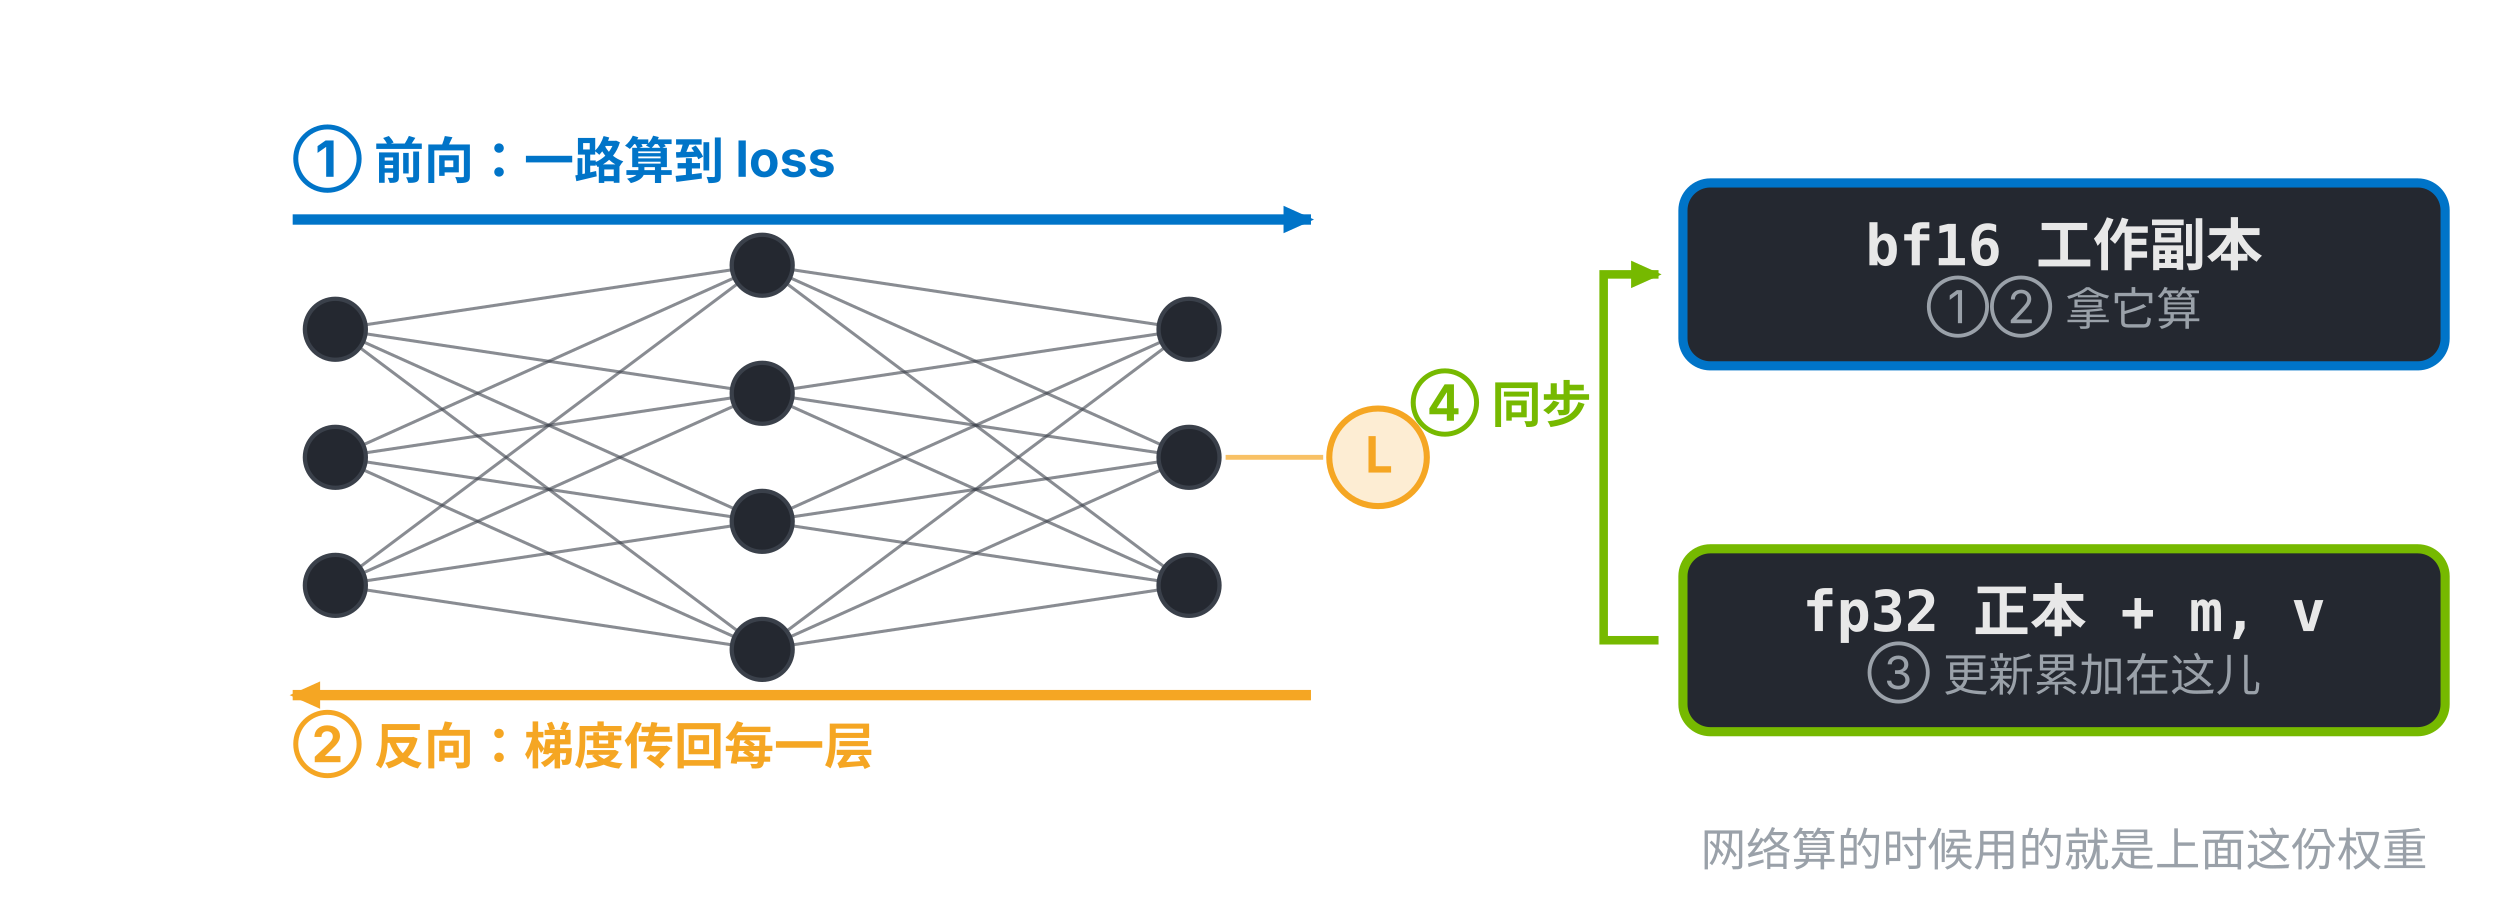
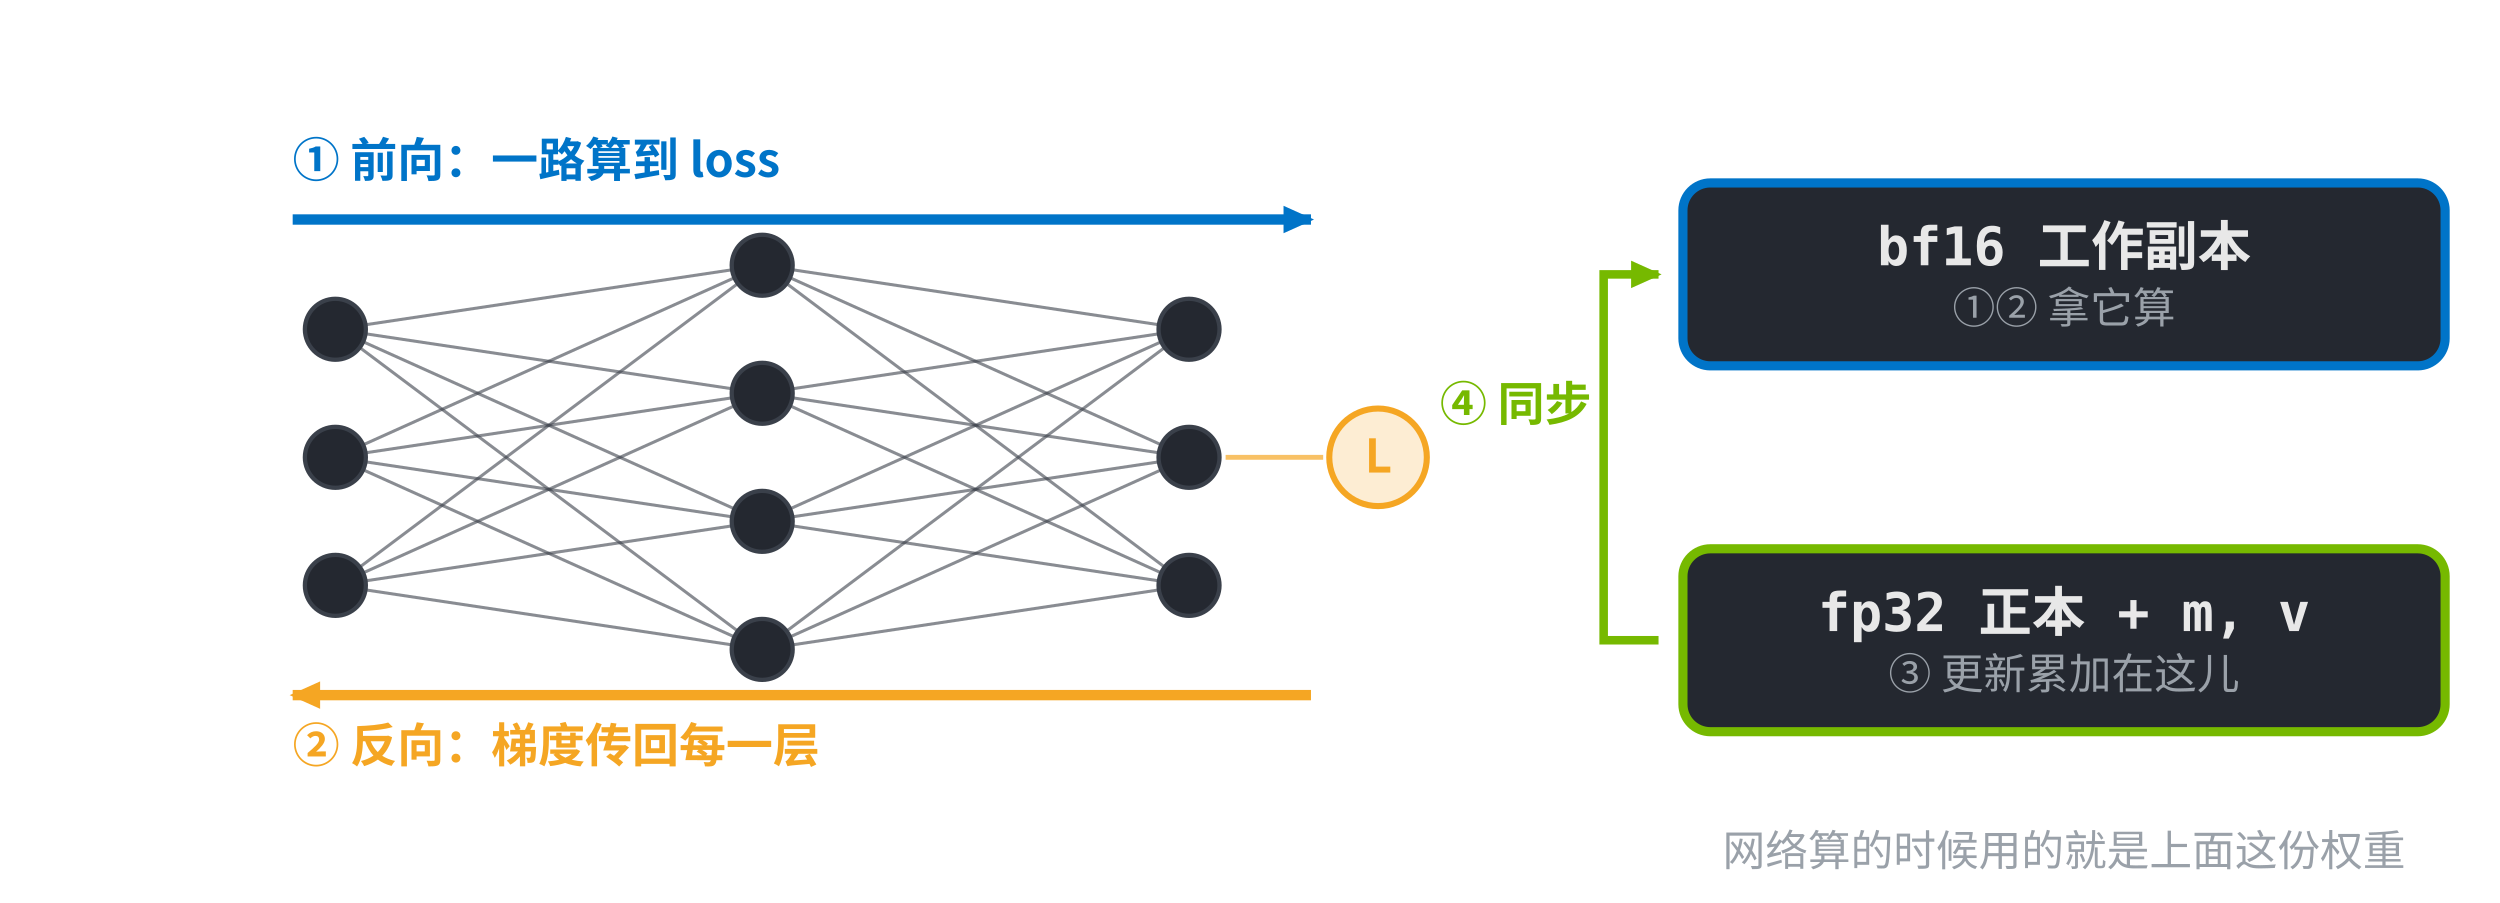
<svg xmlns="http://www.w3.org/2000/svg" viewBox="0 0 820 296" width="820" height="296" role="img" aria-label="一步训练：前向、反向、权重更新、副本同步">
-   <style>.m{font-family:"JetBrains Mono","SF Mono",Menlo,Consolas,monospace}.s{font-family:-apple-system,BlinkMacSystemFont,"Segoe UI","PingFang SC","Noto Sans SC",sans-serif}</style>
+   <style>.t2t-m{font-family:"JetBrains Mono Variable","JetBrains Mono","SF Mono",Menlo,Consolas,monospace}.t2t-s{font-family:"Noto Sans CJK SC","Noto Sans SC Variable","Noto Sans SC","Source Han Sans SC","PingFang SC","Microsoft YaHei",system-ui,sans-serif}</style>
  <defs>
    <marker id="fw" markerUnits="userSpaceOnUse" markerWidth="11" markerHeight="11" refX="9" refY="5.5" orient="auto">
      <path d="M0 1 10 5.5 0 10z" fill="#0074C8" />
    </marker>
    <marker id="bw" markerUnits="userSpaceOnUse" markerWidth="11" markerHeight="11" refX="9" refY="5.5" orient="auto">
      <path d="M0 1 10 5.5 0 10z" fill="#F5A623" />
    </marker>
    <marker id="gw" markerUnits="userSpaceOnUse" markerWidth="11" markerHeight="11" refX="9" refY="5.5" orient="auto">
      <path d="M0 1 10 5.5 0 10z" fill="#76B900" />
    </marker>
  </defs>
  <line x1="110" y1="108.0" x2="250" y2="87.0" stroke="#3A404A" stroke-width="1" opacity=".6" />
  <line x1="110" y1="108.0" x2="250" y2="129.0" stroke="#3A404A" stroke-width="1" opacity=".6" />
  <line x1="110" y1="108.0" x2="250" y2="171.0" stroke="#3A404A" stroke-width="1" opacity=".6" />
  <line x1="110" y1="108.0" x2="250" y2="213.0" stroke="#3A404A" stroke-width="1" opacity=".6" />
  <line x1="110" y1="150.0" x2="250" y2="87.0" stroke="#3A404A" stroke-width="1" opacity=".6" />
  <line x1="110" y1="150.0" x2="250" y2="129.0" stroke="#3A404A" stroke-width="1" opacity=".6" />
  <line x1="110" y1="150.0" x2="250" y2="171.0" stroke="#3A404A" stroke-width="1" opacity=".6" />
  <line x1="110" y1="150.0" x2="250" y2="213.0" stroke="#3A404A" stroke-width="1" opacity=".6" />
  <line x1="110" y1="192.0" x2="250" y2="87.0" stroke="#3A404A" stroke-width="1" opacity=".6" />
  <line x1="110" y1="192.0" x2="250" y2="129.0" stroke="#3A404A" stroke-width="1" opacity=".6" />
  <line x1="110" y1="192.0" x2="250" y2="171.0" stroke="#3A404A" stroke-width="1" opacity=".6" />
  <line x1="110" y1="192.0" x2="250" y2="213.0" stroke="#3A404A" stroke-width="1" opacity=".6" />
  <line x1="250" y1="87.0" x2="390" y2="108.0" stroke="#3A404A" stroke-width="1" opacity=".6" />
  <line x1="250" y1="87.0" x2="390" y2="150.0" stroke="#3A404A" stroke-width="1" opacity=".6" />
  <line x1="250" y1="87.0" x2="390" y2="192.0" stroke="#3A404A" stroke-width="1" opacity=".6" />
  <line x1="250" y1="129.0" x2="390" y2="108.0" stroke="#3A404A" stroke-width="1" opacity=".6" />
  <line x1="250" y1="129.0" x2="390" y2="150.0" stroke="#3A404A" stroke-width="1" opacity=".6" />
  <line x1="250" y1="129.0" x2="390" y2="192.0" stroke="#3A404A" stroke-width="1" opacity=".6" />
  <line x1="250" y1="171.0" x2="390" y2="108.0" stroke="#3A404A" stroke-width="1" opacity=".6" />
  <line x1="250" y1="171.0" x2="390" y2="150.0" stroke="#3A404A" stroke-width="1" opacity=".6" />
  <line x1="250" y1="171.0" x2="390" y2="192.0" stroke="#3A404A" stroke-width="1" opacity=".6" />
  <line x1="250" y1="213.0" x2="390" y2="108.0" stroke="#3A404A" stroke-width="1" opacity=".6" />
  <line x1="250" y1="213.0" x2="390" y2="150.0" stroke="#3A404A" stroke-width="1" opacity=".6" />
  <line x1="250" y1="213.0" x2="390" y2="192.0" stroke="#3A404A" stroke-width="1" opacity=".6" />
  <circle cx="110" cy="108.0" r="10" fill="#242830" stroke="#3A404A" stroke-width="1.4" />
  <circle cx="110" cy="150.0" r="10" fill="#242830" stroke="#3A404A" stroke-width="1.4" />
  <circle cx="110" cy="192.0" r="10" fill="#242830" stroke="#3A404A" stroke-width="1.4" />
  <circle cx="250" cy="87.0" r="10" fill="#242830" stroke="#3A404A" stroke-width="1.4" />
  <circle cx="250" cy="129.0" r="10" fill="#242830" stroke="#3A404A" stroke-width="1.4" />
  <circle cx="250" cy="171.0" r="10" fill="#242830" stroke="#3A404A" stroke-width="1.4" />
  <circle cx="250" cy="213.0" r="10" fill="#242830" stroke="#3A404A" stroke-width="1.4" />
  <circle cx="390" cy="108.0" r="10" fill="#242830" stroke="#3A404A" stroke-width="1.4" />
  <circle cx="390" cy="150.0" r="10" fill="#242830" stroke="#3A404A" stroke-width="1.4" />
  <circle cx="390" cy="192.0" r="10" fill="#242830" stroke="#3A404A" stroke-width="1.4" />
  <line x1="402" y1="150" x2="434" y2="150" stroke="#F5A623" stroke-width="1.6" opacity=".7" />
  <circle cx="452" cy="150" r="16" fill="#F5A623" fill-opacity=".2" stroke="#F5A623" stroke-width="2" />
-   <text x="452" y="155" class="m" font-size="16.4" fill="#F5A623" text-anchor="middle" font-weight="700">L</text>
+   <text x="452" y="155" class="t2t-m" font-size="15.4" fill="#F5A623" text-anchor="middle" font-weight="700">L</text>
  <path d="M96 72h334" stroke="#0074C8" stroke-width="3.4" marker-end="url(#fw)" style="" />
-   <text x="96" y="58" class="s" font-size="16.4" fill="#0074C8" text-anchor="start" font-weight="700" style="">① 前向：一路算到 loss</text>
+   <text x="96" y="58" class="t2t-s" font-size="15.4" fill="#0074C8" text-anchor="start" font-weight="700" style="">① 前向：一路算到 loss</text>
  <path d="M430 228H96" stroke="#F5A623" stroke-width="3.4" marker-end="url(#bw)" style="" />
-   <text x="96" y="250" class="s" font-size="16.4" fill="#F5A623" text-anchor="start" font-weight="700" style="">② 反向：梯度传回每一层</text>
+   <text x="96" y="250" class="t2t-s" font-size="15.4" fill="#F5A623" text-anchor="start" font-weight="700" style="">② 反向：梯度传回每一层</text>
  <rect x="552" y="60" width="250" height="60" rx="9" fill="#242830" stroke="#0074C8" stroke-width="1.2" />
-   <text x="677.0" y="87" class="m" font-size="18.6" fill="#E8E8E8" text-anchor="middle" font-weight="700">bf16 工作副本</text>
-   <text x="677.0" y="106" class="s" font-size="14.9" fill="#9AA1A9" text-anchor="middle" font-weight="400">①② 拿它算</text>
+   <text x="677.0" y="87" class="t2t-m" font-size="17.5" fill="#E8E8E8" text-anchor="middle" font-weight="700">bf16 工作副本</text>
+   <text x="677.0" y="106" class="t2t-s" font-size="14.0" fill="#9AA1A9" text-anchor="middle" font-weight="400">①② 拿它算</text>
  <rect x="552" y="60" width="250" height="60" rx="9" fill="none" stroke="#0074C8" stroke-width="3" style="" />
  <rect x="552" y="180" width="250" height="60" rx="9" fill="#242830" stroke="#76B900" stroke-width="1.2" />
-   <text x="677.0" y="207" class="m" font-size="18.6" fill="#E8E8E8" text-anchor="middle" font-weight="700">fp32 正本 + m, v</text>
-   <text x="677.0" y="226" class="s" font-size="14.9" fill="#9AA1A9" text-anchor="middle" font-weight="400">③ 更新累加在这儿</text>
+   <text x="677.0" y="207" class="t2t-m" font-size="17.5" fill="#E8E8E8" text-anchor="middle" font-weight="700">fp32 正本 + m, v</text>
+   <text x="677.0" y="226" class="t2t-s" font-size="14.0" fill="#9AA1A9" text-anchor="middle" font-weight="400">③ 更新累加在这儿</text>
  <rect x="552" y="180" width="250" height="60" rx="9" fill="none" stroke="#76B900" stroke-width="3" style="" />
  <path d="M544 210h-18V90h18" fill="none" stroke="#76B900" stroke-width="2.8" marker-end="url(#gw)" style="" />
-   <text x="522" y="138" class="s" font-size="16.4" fill="#76B900" text-anchor="end" font-weight="700" style="">④ 同步</text>
-   <text x="677.0" y="284" class="s" font-size="14.9" fill="#9AA1A9" text-anchor="middle" font-weight="400">网络算的时候用的就是上面这份权重</text>
+   <text x="522" y="138" class="t2t-s" font-size="15.4" fill="#76B900" text-anchor="end" font-weight="700" style="">④ 同步</text>
+   <text x="677.0" y="284" class="t2t-s" font-size="14.0" fill="#9AA1A9" text-anchor="middle" font-weight="400">网络算的时候用的就是上面这份权重</text>
</svg>
